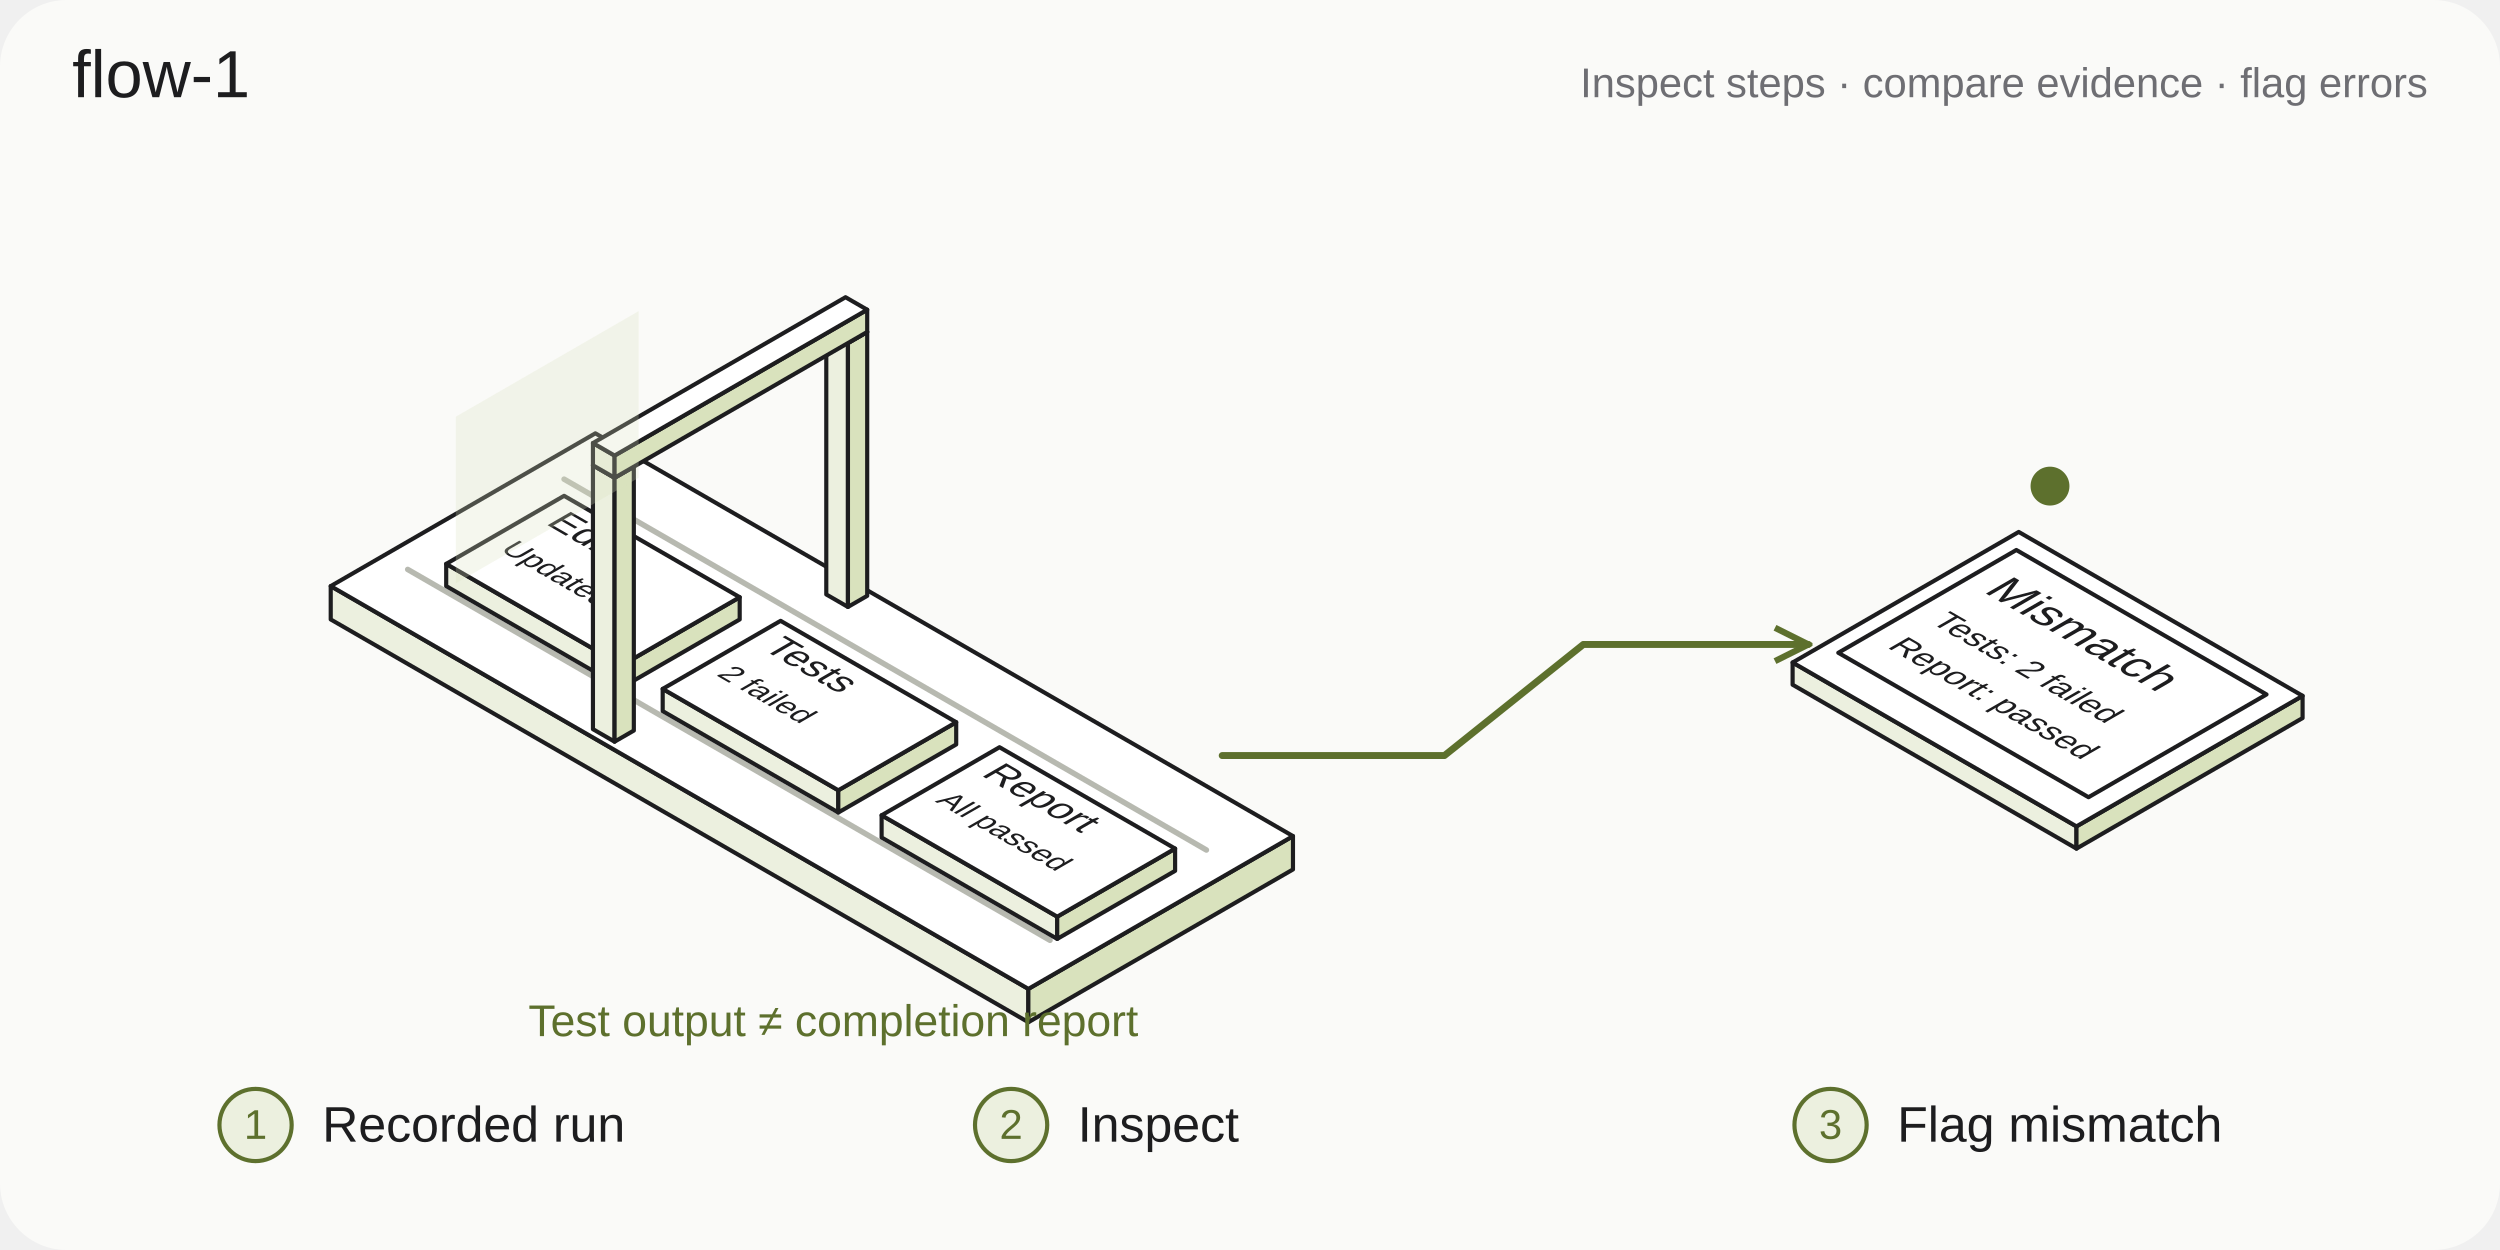
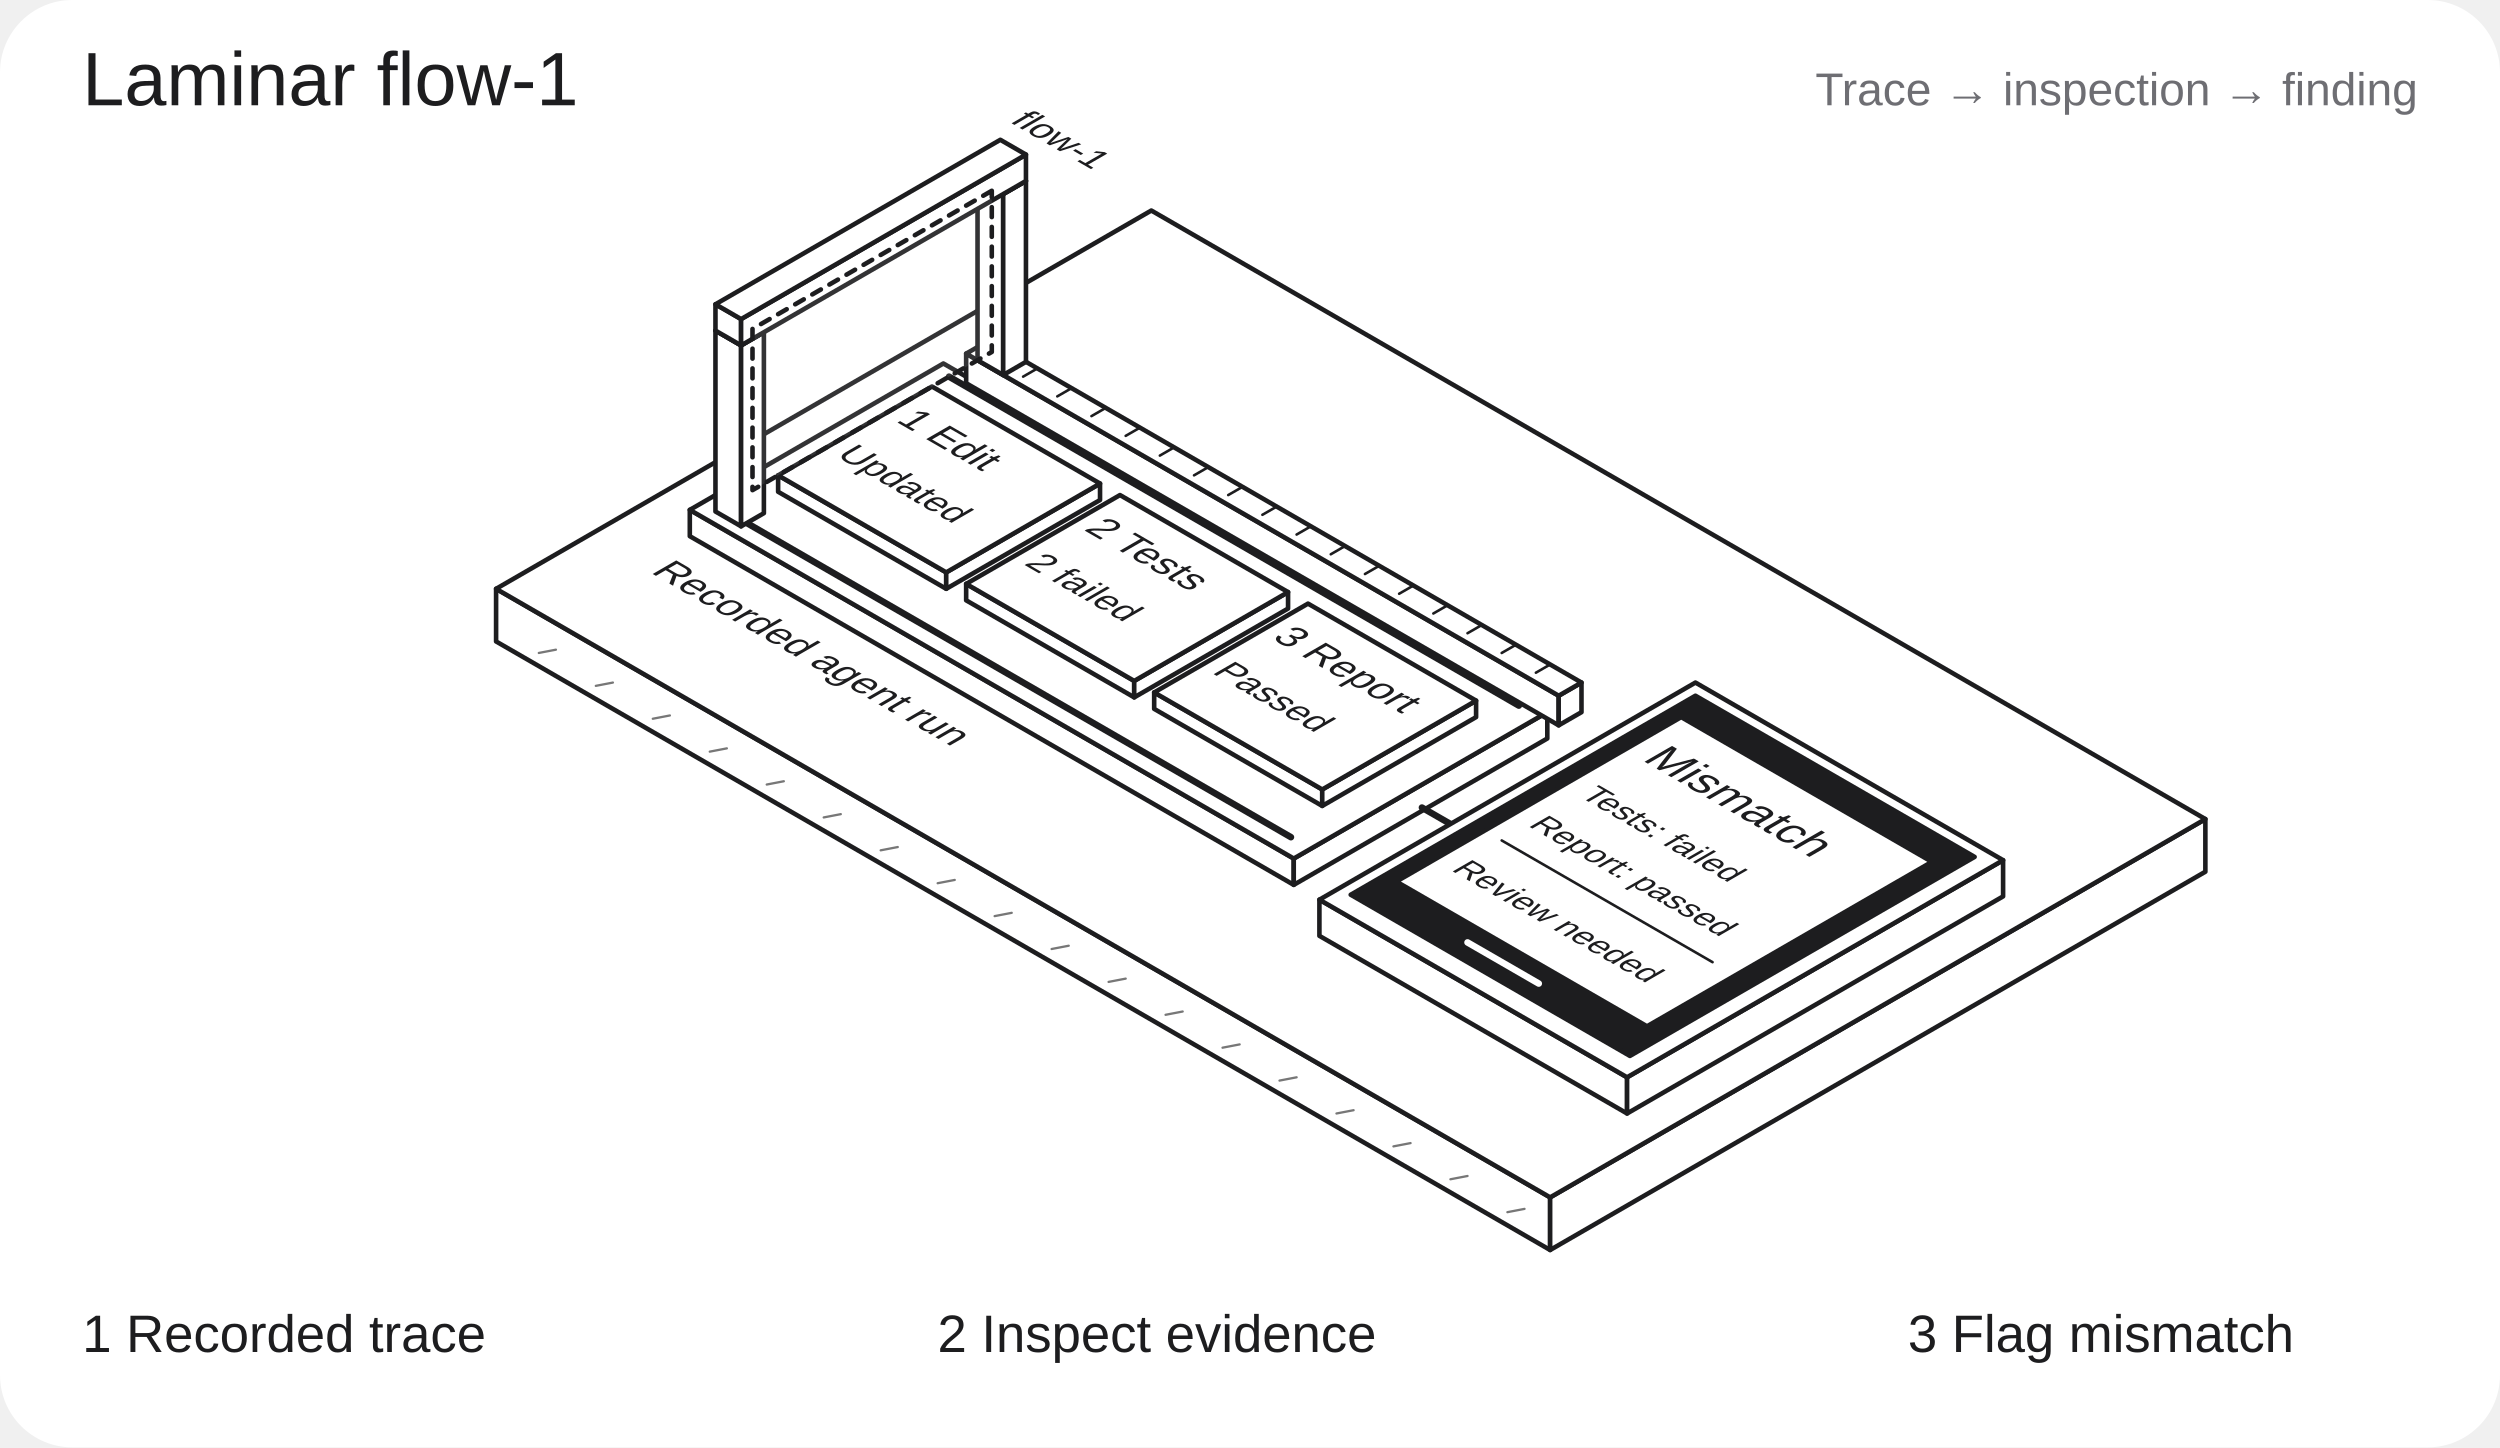
- <svg xmlns="http://www.w3.org/2000/svg" viewBox="0 0 900 450" role="img" aria-labelledby="title desc">
-   <style>@media(prefers-reduced-motion:reduce){.motion{display:none}}</style>
-   <defs>
-     <marker id="arrow" viewBox="0 0 10 10" refX="9" refY="5" markerWidth="6" markerHeight="6" orient="auto">
-       <path d="M1 1 L9 5 L1 9" fill="none" stroke="#5d702d" stroke-width="1.5" />
-     </marker>
-   </defs>
-   <rect width="900" height="450" rx="24" fill="#fafaf8" />
-   <g stroke="#1d1d1f" stroke-width="1.5" stroke-linecap="round" stroke-linejoin="round">
-     <text x="26" y="35" fill="#1d1d1f" stroke="none" font-family="Arial,Helvetica,sans-serif" font-size="24" text-anchor="start">flow-1</text>
-     <text x="874" y="35" fill="#6e6e73" stroke="none" font-family="Arial,Helvetica,sans-serif" font-size="15" text-anchor="end">Inspect steps · compare evidence · flag errors</text>
-     <polygon points="119.06,223.00 370.21,368.00 370.21,356.00 119.06,211.00" fill="#ecf0df" stroke="#1d1d1f" />
-     <polygon points="465.47,313.00 370.21,368.00 370.21,356.00 465.47,301.00" fill="#d9e2bd" stroke="#1d1d1f" />
-     <polygon points="214.33,156.00 465.47,301.00 370.21,356.00 119.06,211.00" fill="white" stroke="#1d1d1f" />
-     <polyline points="203.07,172.50 434.30,306.00" fill="none" stroke="#b7b9b0" stroke-width="2" />
-     <polyline points="146.78,205.00 378.00,338.50" fill="none" stroke="#b7b9b0" stroke-width="2" />
-     <polygon points="160.63,211.00 223.85,247.50 223.85,239.50 160.63,203.00" fill="#ecf0df" stroke="#1d1d1f" />
-     <polygon points="266.29,223.00 223.85,247.50 223.85,239.50 266.29,215.00" fill="#d9e2bd" stroke="#1d1d1f" />
-     <polygon points="203.07,178.50 266.29,215.00 223.85,239.50 160.63,203.00" fill="white" stroke="#1d1d1f" />
-     <g transform="translate(196.14 188.50) matrix(.8660254 .5 -.8660254 .5 0 0)">
-       <text x="0" y="0" fill="#1d1d1f" stroke="none" font-family="Arial,Helvetica,sans-serif" font-size="14" text-anchor="start">Edit</text>
+ <svg xmlns="http://www.w3.org/2000/svg" viewBox="0 0 760 440" role="img" aria-labelledby="title desc">
+   <style>.still{display:none}@media(prefers-reduced-motion:reduce){.motion{display:none}.still{display:inline}}</style>
+   <rect width="760" height="440" rx="22" fill="white" />
+   <g stroke="#1d1d1f" stroke-width="1.4" stroke-linejoin="round" stroke-linecap="round">
+     <text x="25" y="32" fill="#1d1d1f" stroke="none" font-family="Arial,Helvetica,sans-serif" font-size="23" text-anchor="start">Laminar flow-1</text>
+     <text x="735" y="32" fill="#6e6e73" stroke="none" font-family="Arial,Helvetica,sans-serif" font-size="14" text-anchor="end">Trace → inspection → finding</text>
+     <polygon points="150.81,195.00 471.24,380.00 471.24,364.00 150.81,179.00" fill="white" stroke="#1d1d1f" />
+     <polygon points="670.43,265.00 471.24,380.00 471.24,364.00 670.43,249.00" fill="white" stroke="#1d1d1f" />
+     <polygon points="350.00,64.00 670.43,249.00 471.24,364.00 150.81,179.00" fill="white" stroke="#1d1d1f" />
+     <polyline points="163.80,198.50 169.00,197.50" fill="none" stroke="#777" stroke-width="0.7" />
+     <polyline points="181.13,208.50 186.32,207.50" fill="none" stroke="#777" stroke-width="0.7" />
+     <polyline points="198.45,218.50 203.64,217.50" fill="none" stroke="#777" stroke-width="0.7" />
+     <polyline points="215.77,228.50 220.96,227.50" fill="none" stroke="#777" stroke-width="0.7" />
+     <polyline points="233.09,238.50 238.28,237.50" fill="none" stroke="#777" stroke-width="0.7" />
+     <polyline points="250.41,248.50 255.60,247.50" fill="none" stroke="#777" stroke-width="0.7" />
+     <polyline points="267.73,258.50 272.92,257.50" fill="none" stroke="#777" stroke-width="0.7" />
+     <polyline points="285.05,268.50 290.24,267.50" fill="none" stroke="#777" stroke-width="0.7" />
+     <polyline points="302.37,278.50 307.56,277.50" fill="none" stroke="#777" stroke-width="0.7" />
+     <polyline points="319.69,288.50 324.89,287.50" fill="none" stroke="#777" stroke-width="0.7" />
+     <polyline points="337.01,298.50 342.21,297.50" fill="none" stroke="#777" stroke-width="0.7" />
+     <polyline points="354.33,308.50 359.53,307.50" fill="none" stroke="#777" stroke-width="0.7" />
+     <polyline points="371.65,318.50 376.85,317.50" fill="none" stroke="#777" stroke-width="0.7" />
+     <polyline points="388.97,328.50 394.17,327.50" fill="none" stroke="#777" stroke-width="0.7" />
+     <polyline points="406.29,338.50 411.49,337.50" fill="none" stroke="#777" stroke-width="0.7" />
+     <polyline points="423.61,348.50 428.81,347.50" fill="none" stroke="#777" stroke-width="0.7" />
+     <polyline points="440.93,358.50 446.13,357.50" fill="none" stroke="#777" stroke-width="0.7" />
+     <polyline points="458.25,368.50 463.45,367.50" fill="none" stroke="#777" stroke-width="0.7" />
+     <polygon points="209.70,163.00 393.30,269.00 393.30,261.00 209.70,155.00" fill="white" stroke="#1d1d1f" />
+     <polygon points="470.38,224.50 393.30,269.00 393.30,261.00 470.38,216.50" fill="white" stroke="#1d1d1f" />
+     <polygon points="286.78,110.50 470.38,216.50 393.30,261.00 209.70,155.00" fill="white" stroke="#1d1d1f" />
+     <polyline points="288.51,114.50 461.72,214.50" fill="none" stroke="#1d1d1f" stroke-width="2" />
+     <polyline points="219.23,154.50 392.44,254.50" fill="none" stroke="#1d1d1f" stroke-width="2" />
+     <polygon points="236.55,149.50 287.65,179.00 287.65,174.00 236.55,144.50" fill="white" stroke="#1d1d1f" />
+     <polygon points="334.41,152.00 287.65,179.00 287.65,174.00 334.41,147.00" fill="white" stroke="#1d1d1f" />
+     <polygon points="283.32,117.50 334.41,147.00 287.65,174.00 236.55,144.50" fill="white" stroke="#1d1d1f" />
+     <g transform="translate(272.06 128.00) matrix(.8660254 .5 -.8660254 .5 0 0)">
+       <text x="0" y="0" fill="#1d1d1f" stroke="none" font-family="Arial,Helvetica,sans-serif" font-size="12" text-anchor="start">1 Edit</text>
    </g>
-     <g transform="translate(179.68 198.00) matrix(.8660254 .5 -.8660254 .5 0 0)">
+     <g transform="translate(253.87 138.50) matrix(.8660254 .5 -.8660254 .5 0 0)">
      <text x="0" y="0" fill="#1d1d1f" stroke="none" font-family="Arial,Helvetica,sans-serif" font-size="11" text-anchor="start">Updated</text>
    </g>
-     <polygon points="238.57,256.00 301.79,292.50 301.79,284.50 238.57,248.00" fill="#ecf0df" stroke="#1d1d1f" />
-     <polygon points="344.23,268.00 301.79,292.50 301.79,284.50 344.23,260.00" fill="#d9e2bd" stroke="#1d1d1f" />
-     <polygon points="281.01,223.50 344.23,260.00 301.79,284.50 238.57,248.00" fill="white" stroke="#1d1d1f" />
-     <g transform="translate(274.08 233.50) matrix(.8660254 .5 -.8660254 .5 0 0)">
-       <text x="0" y="0" fill="#1d1d1f" stroke="none" font-family="Arial,Helvetica,sans-serif" font-size="14" text-anchor="start">Tests</text>
+     <polygon points="293.71,182.50 344.80,212.00 344.80,207.00 293.71,177.50" fill="white" stroke="#1d1d1f" />
+     <polygon points="391.57,185.00 344.80,212.00 344.80,207.00 391.57,180.00" fill="white" stroke="#1d1d1f" />
+     <polygon points="340.47,150.50 391.57,180.00 344.80,207.00 293.71,177.50" fill="white" stroke="#1d1d1f" />
+     <g transform="translate(329.22 161.00) matrix(.8660254 .5 -.8660254 .5 0 0)">
+       <text x="0" y="0" fill="#1d1d1f" stroke="none" font-family="Arial,Helvetica,sans-serif" font-size="12" text-anchor="start">2 Tests</text>
    </g>
-     <g transform="translate(257.63 243.00) matrix(.8660254 .5 -.8660254 .5 0 0)">
+     <g transform="translate(311.03 171.50) matrix(.8660254 .5 -.8660254 .5 0 0)">
      <text x="0" y="0" fill="#1d1d1f" stroke="none" font-family="Arial,Helvetica,sans-serif" font-size="11" text-anchor="start">2 failed</text>
    </g>
-     <polygon points="317.38,301.50 380.60,338.00 380.60,330.00 317.38,293.50" fill="#ecf0df" stroke="#1d1d1f" />
-     <polygon points="423.04,313.50 380.60,338.00 380.60,330.00 423.04,305.50" fill="#d9e2bd" stroke="#1d1d1f" />
-     <polygon points="359.82,269.00 423.04,305.50 380.60,330.00 317.38,293.50" fill="white" stroke="#1d1d1f" />
-     <g transform="translate(352.89 279.00) matrix(.8660254 .5 -.8660254 .5 0 0)">
-       <text x="0" y="0" fill="#1d1d1f" stroke="none" font-family="Arial,Helvetica,sans-serif" font-size="14" text-anchor="start">Report</text>
+     <polygon points="350.87,215.50 401.96,245.00 401.96,240.00 350.87,210.50" fill="white" stroke="#1d1d1f" />
+     <polygon points="448.73,218.00 401.96,245.00 401.96,240.00 448.73,213.00" fill="white" stroke="#1d1d1f" />
+     <polygon points="397.63,183.50 448.73,213.00 401.96,240.00 350.87,210.50" fill="white" stroke="#1d1d1f" />
+     <g transform="translate(386.37 194.00) matrix(.8660254 .5 -.8660254 .5 0 0)">
+       <text x="0" y="0" fill="#1d1d1f" stroke="none" font-family="Arial,Helvetica,sans-serif" font-size="12" text-anchor="start">3 Report</text>
    </g>
-     <g transform="translate(336.44 288.50) matrix(.8660254 .5 -.8660254 .5 0 0)">
-       <text x="0" y="0" fill="#1d1d1f" stroke="none" font-family="Arial,Helvetica,sans-serif" font-size="11" text-anchor="start">All passed</text>
+     <g transform="translate(368.19 204.50) matrix(.8660254 .5 -.8660254 .5 0 0)">
+       <text x="0" y="0" fill="#1d1d1f" stroke="none" font-family="Arial,Helvetica,sans-serif" font-size="11" text-anchor="start">Passed</text>
    </g>
-     <polygon points="297.46,214.00 305.26,218.50 305.26,123.50 297.46,119.00" fill="#ecf0df" stroke="#1d1d1f" />
-     <polygon points="312.19,214.50 305.26,218.50 305.26,123.50 312.19,119.50" fill="#d9e2bd" stroke="#1d1d1f" />
-     <polygon points="304.39,115.00 312.19,119.50 305.26,123.50 297.46,119.00" fill="white" stroke="#1d1d1f" />
-     <polygon points="213.46,262.50 221.25,267.00 221.25,172.00 213.46,167.50" fill="#ecf0df" stroke="#1d1d1f" />
-     <polygon points="228.18,263.00 221.25,267.00 221.25,172.00 228.18,168.00" fill="#d9e2bd" stroke="#1d1d1f" />
-     <polygon points="220.39,163.50 228.18,168.00 221.25,172.00 213.46,167.50" fill="white" stroke="#1d1d1f" />
-     <polygon points="213.46,167.50 221.25,172.00 221.25,164.00 213.46,159.50" fill="#ecf0df" stroke="#1d1d1f" />
-     <polygon points="312.19,119.50 221.25,172.00 221.25,164.00 312.19,111.50" fill="#d9e2bd" stroke="#1d1d1f" />
-     <polygon points="304.39,107.00 312.19,111.50 221.25,164.00 213.46,159.50" fill="white" stroke="#1d1d1f" />
+     <g transform="translate(197.58 174.00) matrix(.8660254 .5 -.8660254 .5 0 0)">
+       <text x="0" y="0" fill="#1d1d1f" stroke="none" font-family="Arial,Helvetica,sans-serif" font-size="12" text-anchor="start">Recorded agent run</text>
+     </g>
+     <polygon points="293.71,116.50 473.84,220.50 473.84,211.50 293.71,107.50" fill="white" stroke="#1d1d1f" />
+     <polygon points="480.77,216.50 473.84,220.50 473.84,211.50 480.77,207.50" fill="white" stroke="#1d1d1f" />
+     <polygon points="300.64,103.50 480.77,207.50 473.84,211.50 293.71,107.50" fill="white" stroke="#1d1d1f" />
+     <polyline points="304.97,106.00 300.64,108.50" fill="none" stroke="#1d1d1f" stroke-width="0.8" />
+     <polyline points="315.36,112.00 311.03,114.50" fill="none" stroke="#1d1d1f" stroke-width="0.8" />
+     <polyline points="325.75,118.00 321.42,120.50" fill="none" stroke="#1d1d1f" stroke-width="0.8" />
+     <polyline points="336.14,124.00 331.81,126.50" fill="none" stroke="#1d1d1f" stroke-width="0.8" />
+     <polyline points="346.54,130.00 342.21,132.50" fill="none" stroke="#1d1d1f" stroke-width="0.8" />
+     <polyline points="356.93,136.00 352.60,138.50" fill="none" stroke="#1d1d1f" stroke-width="0.8" />
+     <polyline points="367.32,142.00 362.99,144.50" fill="none" stroke="#1d1d1f" stroke-width="0.8" />
+     <polyline points="377.71,148.00 373.38,150.50" fill="none" stroke="#1d1d1f" stroke-width="0.8" />
+     <polyline points="388.11,154.00 383.77,156.50" fill="none" stroke="#1d1d1f" stroke-width="0.8" />
+     <polyline points="398.50,160.00 394.17,162.50" fill="none" stroke="#1d1d1f" stroke-width="0.8" />
+     <polyline points="408.89,166.00 404.56,168.50" fill="none" stroke="#1d1d1f" stroke-width="0.8" />
+     <polyline points="419.28,172.00 414.95,174.50" fill="none" stroke="#1d1d1f" stroke-width="0.8" />
+     <polyline points="429.67,178.00 425.34,180.50" fill="none" stroke="#1d1d1f" stroke-width="0.8" />
+     <polyline points="440.07,184.00 435.74,186.50" fill="none" stroke="#1d1d1f" stroke-width="0.8" />
+     <polyline points="450.46,190.00 446.13,192.50" fill="none" stroke="#1d1d1f" stroke-width="0.8" />
+     <polyline points="460.85,196.00 456.52,198.50" fill="none" stroke="#1d1d1f" stroke-width="0.8" />
+     <polyline points="471.24,202.00 466.91,204.50" fill="none" stroke="#1d1d1f" stroke-width="0.8" />
+     <polyline points="432.27,245.50 441.80,251.00 456.52,242.50 464.32,247.00" fill="none" stroke="#1d1d1f" stroke-width="2" />
+     <polygon points="401.10,284.50 494.63,338.50 494.63,327.50 401.10,273.50" fill="white" stroke="#1d1d1f" />
+     <polygon points="608.94,272.50 494.63,338.50 494.63,327.50 608.94,261.50" fill="white" stroke="#1d1d1f" />
+     <polygon points="515.41,207.50 608.94,261.50 494.63,327.50 401.10,273.50" fill="white" stroke="#1d1d1f" />
+     <polygon points="515.41,211.50 600.28,260.50 495.49,321.00 410.62,272.00" fill="#1d1d1f" stroke="#1d1d1f" />
+     <polygon points="511.08,218.00 587.29,262.00 500.69,312.00 424.48,268.00" fill="white" stroke="#1d1d1f" />
+     <g transform="translate(498.96 231.00) matrix(.8660254 .5 -.8660254 .5 0 0)">
+       <text x="0" y="0" fill="#1d1d1f" stroke="none" font-family="Arial,Helvetica,sans-serif" font-size="14" text-anchor="start">Mismatch</text>
+     </g>
+     <g transform="translate(479.90 242.00) matrix(.8660254 .5 -.8660254 .5 0 0)">
+       <text x="0" y="0" fill="#1d1d1f" stroke="none" font-family="Arial,Helvetica,sans-serif" font-size="10" text-anchor="start">Tests: failed</text>
+     </g>
+     <g transform="translate(464.32 251.00) matrix(.8660254 .5 -.8660254 .5 0 0)">
+       <text x="0" y="0" fill="#1d1d1f" stroke="none" font-family="Arial,Helvetica,sans-serif" font-size="10" text-anchor="start">Report: passed</text>
+     </g>
+     <polyline points="456.52,255.50 520.61,292.50" fill="none" stroke="#1d1d1f" stroke-width="0.8" />
+     <g transform="translate(440.93 264.50) matrix(.8660254 .5 -.8660254 .5 0 0)">
+       <text x="0" y="0" fill="#1d1d1f" stroke="none" font-family="Arial,Helvetica,sans-serif" font-size="10" text-anchor="start">Review needed</text>
+     </g>
+     <polyline points="446.13,286.50 467.78,299.00" fill="none" stroke="white" stroke-width="2" />
    <g class="motion">
-       <polygon points="229.91,112.00 164.10,150.00 164.10,210.00 229.91,172.00" fill="#d9e2bd" stroke="none" fill-opacity=".26" />
-       <animateTransform attributeName="transform" type="translate" values="0 0;0 0;163.68 94.5;163.68 94.5;0 0" keyTimes="0;.12;.62;.90;1" dur="8s" repeatCount="indefinite" />
+       <polygon points="297.17,109.50 304.97,114.00 304.97,59.00 297.17,54.50" fill="white" stroke="#1d1d1f" />
+       <polygon points="311.89,110.00 304.97,114.00 304.97,59.00 311.89,55.00" fill="white" stroke="#1d1d1f" />
+       <polygon points="304.10,50.50 311.89,55.00 304.97,59.00 297.17,54.50" fill="white" stroke="#1d1d1f" />
+       <polygon points="217.50,155.50 225.29,160.00 225.29,105.00 217.50,100.50" fill="white" stroke="#1d1d1f" />
+       <polygon points="232.22,156.00 225.29,160.00 225.29,105.00 232.22,101.00" fill="white" stroke="#1d1d1f" />
+       <polygon points="224.43,96.50 232.22,101.00 225.29,105.00 217.50,100.50" fill="white" stroke="#1d1d1f" />
+       <polygon points="217.50,100.50 225.29,105.00 225.29,97.00 217.50,92.50" fill="white" stroke="#1d1d1f" />
+       <polygon points="311.89,55.00 225.29,105.00 225.29,97.00 311.89,47.00" fill="white" stroke="#1d1d1f" />
+       <polygon points="304.10,42.50 311.89,47.00 225.29,97.00 217.50,92.50" fill="white" stroke="#1d1d1f" />
+       <polygon points="301.50,58.00 228.76,100.00 228.76,149.00 301.50,107.00" fill="white" stroke="#1d1d1f" fill-opacity=".10" stroke-dasharray="3 3" />
+       <g transform="translate(306.70 37.00) matrix(.8660254 .5 -.8660254 .5 0 0)">
+         <text x="0" y="0" fill="#1d1d1f" stroke="none" font-family="Arial,Helvetica,sans-serif" font-size="11" text-anchor="start">flow-1</text>
+       </g>
+       <animateTransform attributeName="transform" type="translate" values="0 0;0 0;117.78 68;117.78 68;0 0" keyTimes="0;.08;.60;.93;1" dur="8s" repeatCount="indefinite" />
    </g>
-     <polygon points="645.34,246.50 747.53,305.50 747.53,297.50 645.34,238.50" fill="#ecf0df" stroke="#1d1d1f" />
-     <polygon points="828.93,258.50 747.53,305.50 747.53,297.50 828.93,250.50" fill="#d9e2bd" stroke="#1d1d1f" />
-     <polygon points="726.74,191.50 828.93,250.50 747.53,297.50 645.34,238.50" fill="white" stroke="#1d1d1f" />
-     <polygon points="725.88,198.00 815.94,250.00 751.86,287.00 661.79,235.00" fill="white" stroke="#1d1d1f" />
-     <g transform="translate(713.75 213.00) matrix(.8660254 .5 -.8660254 .5 0 0)">
-       <text x="0" y="0" fill="#1d1d1f" stroke="none" font-family="Arial,Helvetica,sans-serif" font-size="17" text-anchor="start">Mismatch</text>
+     <g class="still">
+       <polygon points="297.17,109.50 304.97,114.00 304.97,59.00 297.17,54.50" fill="white" stroke="#1d1d1f" />
+       <polygon points="311.89,110.00 304.97,114.00 304.97,59.00 311.89,55.00" fill="white" stroke="#1d1d1f" />
+       <polygon points="304.10,50.50 311.89,55.00 304.97,59.00 297.17,54.50" fill="white" stroke="#1d1d1f" />
+       <polygon points="217.50,155.50 225.29,160.00 225.29,105.00 217.50,100.50" fill="white" stroke="#1d1d1f" />
+       <polygon points="232.22,156.00 225.29,160.00 225.29,105.00 232.22,101.00" fill="white" stroke="#1d1d1f" />
+       <polygon points="224.43,96.50 232.22,101.00 225.29,105.00 217.50,100.50" fill="white" stroke="#1d1d1f" />
+       <polygon points="217.50,100.50 225.29,105.00 225.29,97.00 217.50,92.50" fill="white" stroke="#1d1d1f" />
+       <polygon points="311.89,55.00 225.29,105.00 225.29,97.00 311.89,47.00" fill="white" stroke="#1d1d1f" />
+       <polygon points="304.10,42.50 311.89,47.00 225.29,97.00 217.50,92.50" fill="white" stroke="#1d1d1f" />
+       <polygon points="301.50,58.00 228.76,100.00 228.76,149.00 301.50,107.00" fill="white" stroke="#1d1d1f" fill-opacity=".10" stroke-dasharray="3 3" />
+       <g transform="translate(306.70 37.00) matrix(.8660254 .5 -.8660254 .5 0 0)">
+         <text x="0" y="0" fill="#1d1d1f" stroke="none" font-family="Arial,Helvetica,sans-serif" font-size="11" text-anchor="start">flow-1</text>
+       </g>
    </g>
-     <g transform="translate(694.70 224.00) matrix(.8660254 .5 -.8660254 .5 0 0)">
-       <text x="0" y="0" fill="#1d1d1f" stroke="none" font-family="Arial,Helvetica,sans-serif" font-size="12" text-anchor="start">Tests: 2 failed</text>
-     </g>
-     <g transform="translate(679.11 233.00) matrix(.8660254 .5 -.8660254 .5 0 0)">
-       <text x="0" y="0" fill="#1d1d1f" stroke="none" font-family="Arial,Helvetica,sans-serif" font-size="12" text-anchor="start">Report: passed</text>
-     </g>
-     <circle cx="738" cy="175" r="7" fill="#5d702d" stroke="none" />
-     <circle class="motion" cx="738" cy="175" r="12" fill="none" stroke="#5d702d" opacity="0">
-       <animate attributeName="opacity" values="0;0;.9;.9;0;0" keyTimes="0;0.66;0.69;0.91;0.94;1" dur="8s" repeatCount="indefinite" />
-       <animate attributeName="r" values="9;15;9" dur="1.3s" repeatCount="indefinite" />
+     <circle class="motion" r="3.5" fill="#1d1d1f" stroke="white" opacity="0">
+       <animateMotion path="M432.27 245.50 L441.80 251.00 L456.52 242.50 L464.32 247.00" dur="8s" repeatCount="indefinite" keyPoints="0;0;1;1" keyTimes="0;.62;.77;1" />
+       <animate attributeName="opacity" values="0;0;1;1;0;0" keyTimes="0;.62;.63;.76;.77;1" dur="8s" repeatCount="indefinite" />
    </circle>
-     <path d="M440 272 L520 272 L570 232 L651 232" fill="none" stroke="#5d702d" stroke-width="2.5" marker-end="url(#arrow)" />
-     <g class="motion" opacity="0">
-       <path d="M-7 0 L0 4 L7 0 V4 L0 8 L-7 4 Z" fill="#d9e2bd" stroke="white" stroke-width="1" />
-       <path d="M0 -4 L7 0 L0 4 L-7 0 Z" fill="#5d702d" stroke="white" stroke-width="1" />
-       <animateMotion path="M440 272 L520 272 L570 232 L651 232" dur="8s" repeatCount="indefinite" calcMode="linear" keyPoints="0;0;1;1" keyTimes="0;0.64;0.88;1" />
-       <animate attributeName="opacity" values="0;0;1;1;0;0" keyTimes="0;0.64;0.648;0.872;0.88;1" dur="8s" repeatCount="indefinite" />
-     </g>
-     <text x="300" y="373" fill="#5d702d" stroke="none" font-family="Arial,Helvetica,sans-serif" font-size="16" text-anchor="middle">Test output ≠ completion report</text>
-     <circle cx="92" cy="405" r="13" fill="#ecf0df" stroke="#5d702d" />
-     <text x="92" y="410" fill="#5d702d" stroke="none" font-family="Arial,Helvetica,sans-serif" font-size="15" text-anchor="middle">1</text>
-     <text x="116" y="411" fill="#1d1d1f" stroke="none" font-family="Arial,Helvetica,sans-serif" font-size="18" text-anchor="start">Recorded run</text>
-     <circle cx="364" cy="405" r="13" fill="#ecf0df" stroke="#5d702d" />
-     <text x="364" y="410" fill="#5d702d" stroke="none" font-family="Arial,Helvetica,sans-serif" font-size="15" text-anchor="middle">2</text>
-     <text x="388" y="411" fill="#1d1d1f" stroke="none" font-family="Arial,Helvetica,sans-serif" font-size="18" text-anchor="start">Inspect</text>
-     <circle cx="659" cy="405" r="13" fill="#ecf0df" stroke="#5d702d" />
-     <text x="659" y="410" fill="#5d702d" stroke="none" font-family="Arial,Helvetica,sans-serif" font-size="15" text-anchor="middle">3</text>
-     <text x="683" y="411" fill="#1d1d1f" stroke="none" font-family="Arial,Helvetica,sans-serif" font-size="18" text-anchor="start">Flag mismatch</text>
+     <polygon points="511.08,216.00 587.29,260.00 500.69,310.00 424.48,266.00" fill="none" stroke="#1d1d1f" class="motion" stroke-width="3" opacity="0">
+       <animate attributeName="opacity" values="0;0;1;1;0;0" keyTimes="0;.77;.80;.93;.97;1" dur="8s" repeatCount="indefinite" />
+     </polygon>
+     <text x="25" y="411" fill="#1d1d1f" stroke="none" font-family="Arial,Helvetica,sans-serif" font-size="16" text-anchor="start">1  Recorded trace</text>
+     <text x="285" y="411" fill="#1d1d1f" stroke="none" font-family="Arial,Helvetica,sans-serif" font-size="16" text-anchor="start">2  Inspect evidence</text>
+     <text x="580" y="411" fill="#1d1d1f" stroke="none" font-family="Arial,Helvetica,sans-serif" font-size="16" text-anchor="start">3  Flag mismatch</text>
  </g>
</svg>
